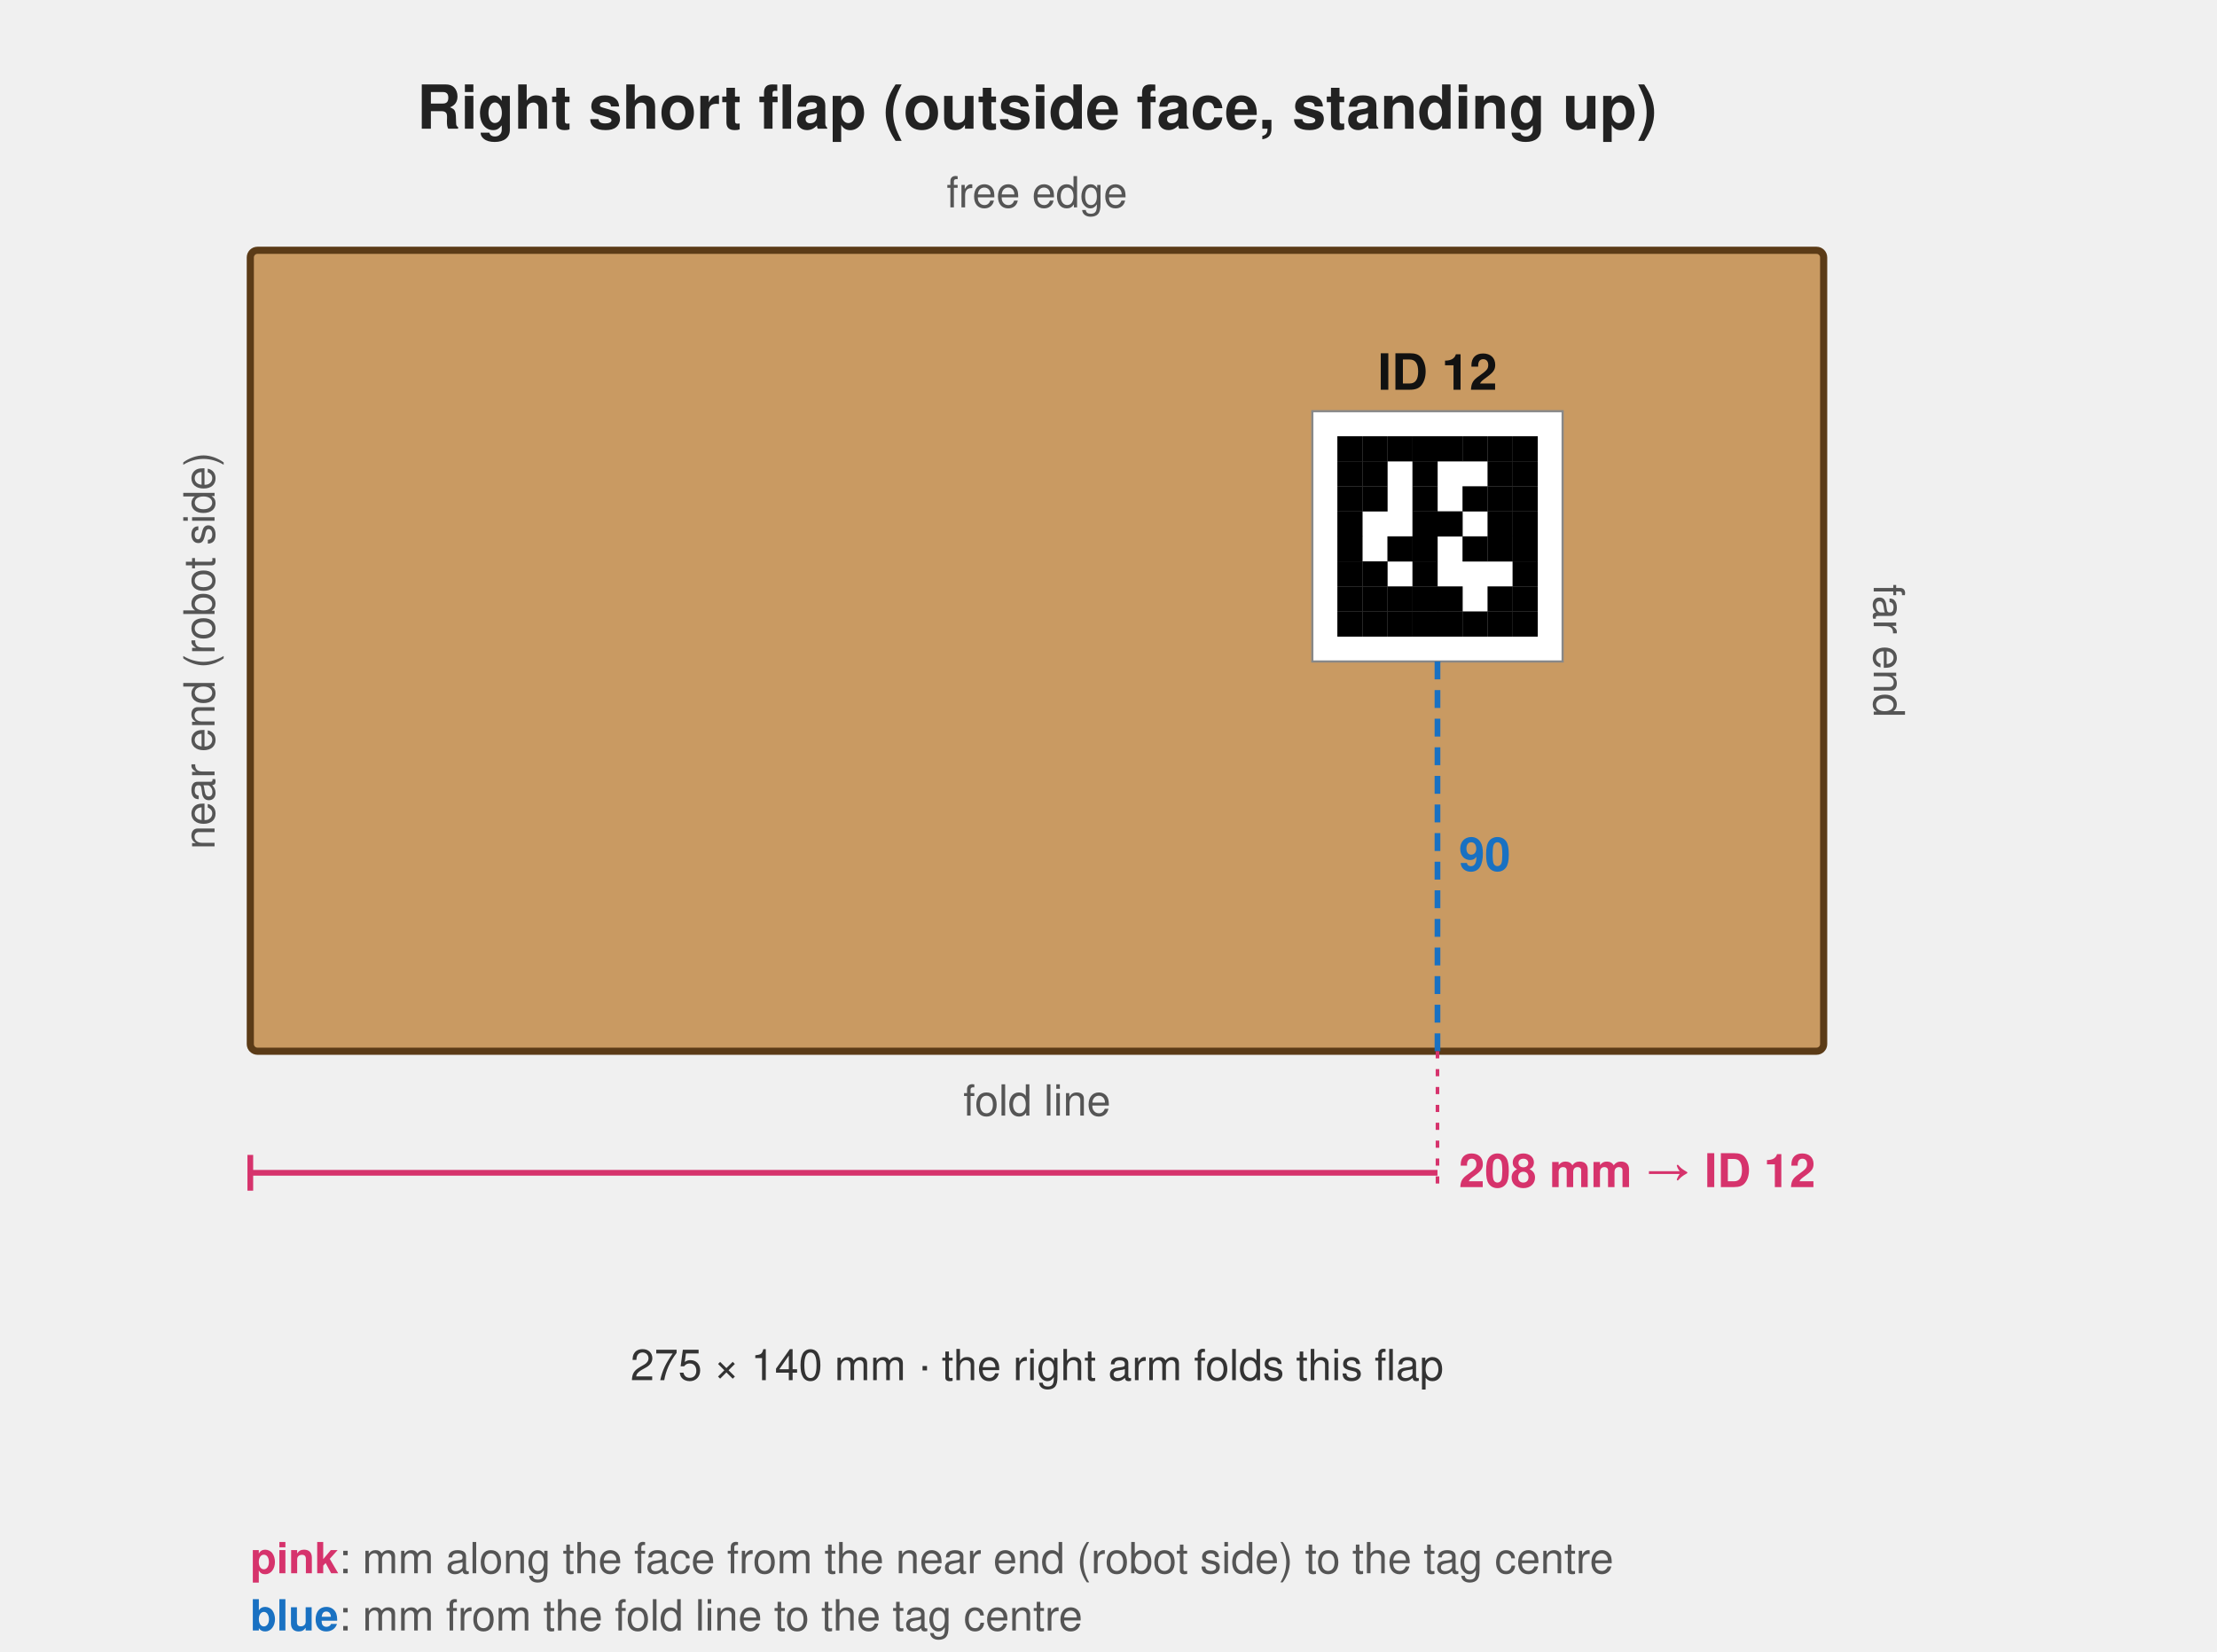
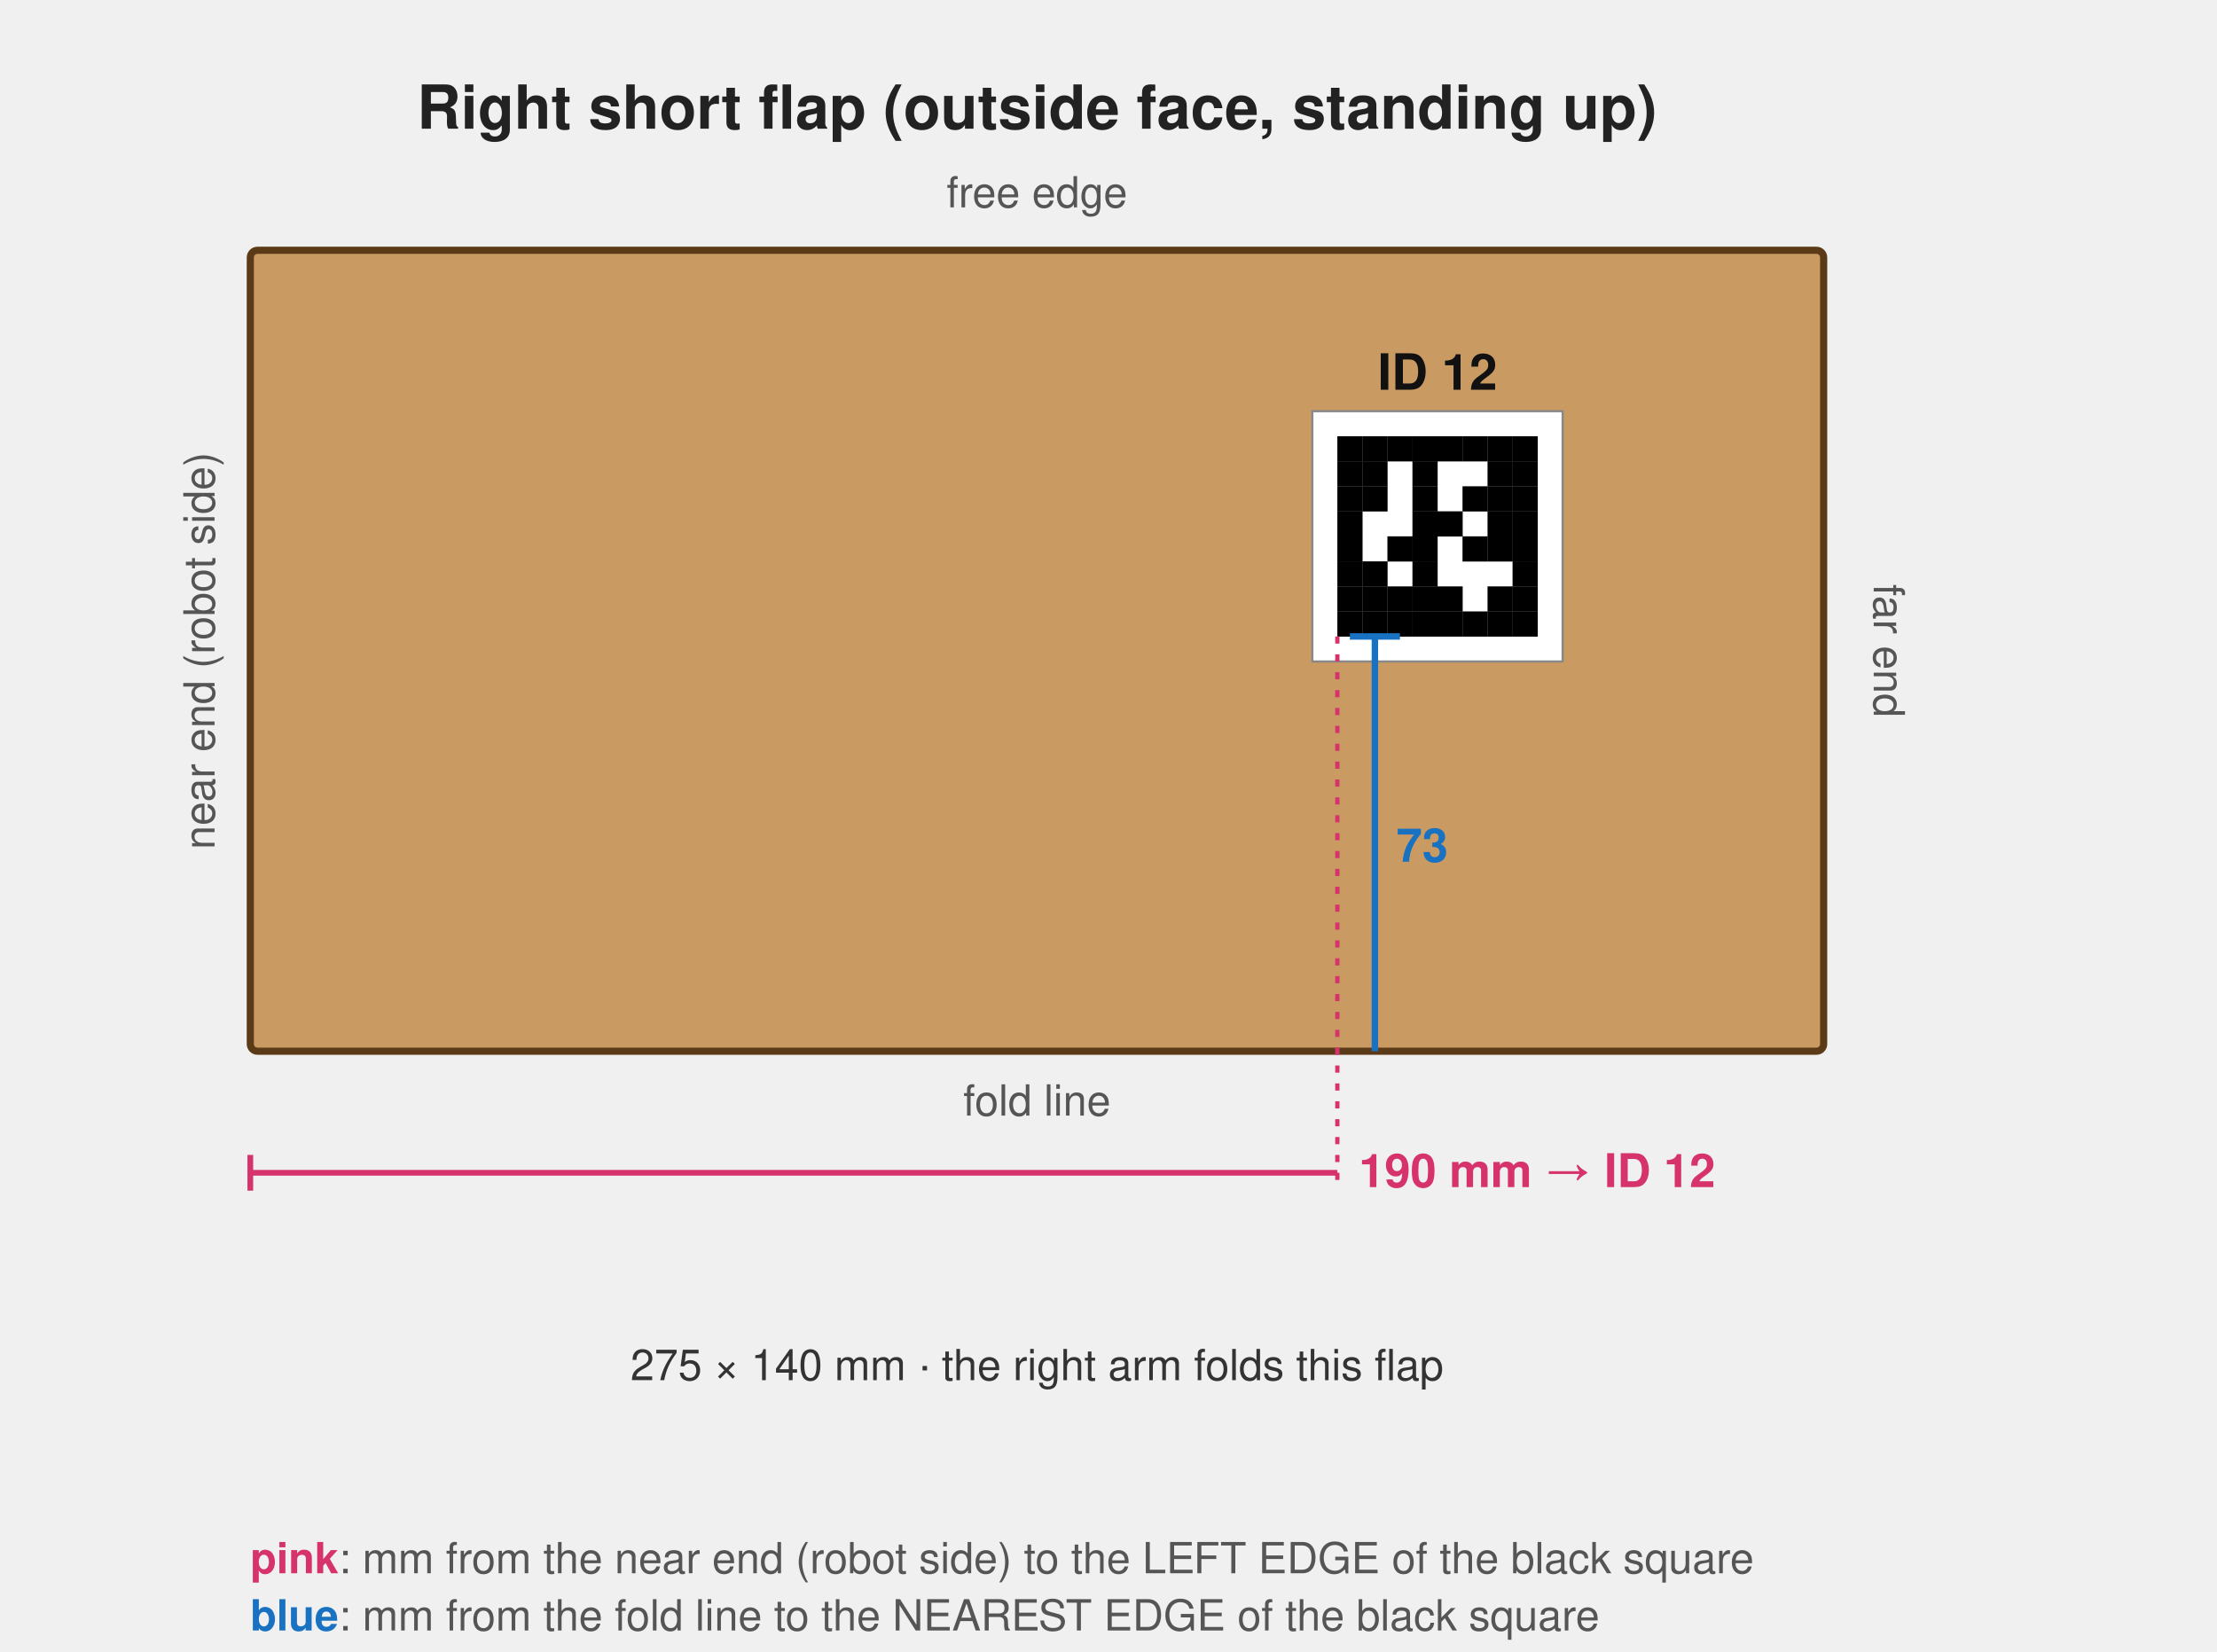
<svg xmlns="http://www.w3.org/2000/svg" viewBox="0 0 620 462" font-family="Helvetica,Arial,sans-serif">
  <rect x="70" y="70" width="440.0" height="224.0" fill="#c99a62" stroke="#5b3b17" stroke-width="2" rx="2" />
  <text x="290.0" y="36" font-size="17" font-weight="700" text-anchor="middle" fill="#222">Right short flap (outside face, standing up)</text>
  <text x="290.0" y="58" font-size="12" text-anchor="middle" fill="#555">free edge</text>
  <text x="290.0" y="312.0" font-size="12" text-anchor="middle" fill="#555">fold line</text>
  <text x="60" y="182.0" font-size="12" text-anchor="middle" fill="#555" transform="rotate(-90 60 182.0)">near end (robot side)</text>
  <text x="524.0" y="182.0" font-size="12" text-anchor="middle" fill="#555" transform="rotate(90 524.0 182.0)">far end</text>
  <text x="290.0" y="386.0" font-size="12" text-anchor="middle" fill="#333">275 × 140 mm · the right arm folds this flap</text>
  <rect x="367.0" y="115.0" width="70.0" height="70.0" fill="white" stroke="#888" stroke-width="0.6" />
  <rect x="374.00" y="122.00" width="7.05" height="7.05" fill="black" />
  <rect x="381.00" y="122.00" width="7.05" height="7.05" fill="black" />
  <rect x="388.00" y="122.00" width="7.05" height="7.05" fill="black" />
  <rect x="395.00" y="122.00" width="7.05" height="7.05" fill="black" />
  <rect x="402.00" y="122.00" width="7.05" height="7.05" fill="black" />
  <rect x="409.00" y="122.00" width="7.05" height="7.05" fill="black" />
  <rect x="416.00" y="122.00" width="7.05" height="7.05" fill="black" />
  <rect x="423.00" y="122.00" width="7.05" height="7.05" fill="black" />
  <rect x="374.00" y="129.00" width="7.05" height="7.05" fill="black" />
  <rect x="381.00" y="129.00" width="7.05" height="7.05" fill="black" />
  <rect x="395.00" y="129.00" width="7.05" height="7.05" fill="black" />
  <rect x="416.00" y="129.00" width="7.05" height="7.05" fill="black" />
  <rect x="423.00" y="129.00" width="7.05" height="7.05" fill="black" />
  <rect x="374.00" y="136.00" width="7.05" height="7.05" fill="black" />
  <rect x="381.00" y="136.00" width="7.05" height="7.05" fill="black" />
  <rect x="395.00" y="136.00" width="7.05" height="7.05" fill="black" />
  <rect x="409.00" y="136.00" width="7.05" height="7.05" fill="black" />
  <rect x="416.00" y="136.00" width="7.05" height="7.05" fill="black" />
  <rect x="423.00" y="136.00" width="7.05" height="7.05" fill="black" />
  <rect x="374.00" y="143.00" width="7.05" height="7.05" fill="black" />
  <rect x="395.00" y="143.00" width="7.05" height="7.05" fill="black" />
  <rect x="402.00" y="143.00" width="7.05" height="7.05" fill="black" />
  <rect x="416.00" y="143.00" width="7.05" height="7.05" fill="black" />
  <rect x="423.00" y="143.00" width="7.05" height="7.05" fill="black" />
  <rect x="374.00" y="150.00" width="7.05" height="7.05" fill="black" />
  <rect x="388.00" y="150.00" width="7.05" height="7.05" fill="black" />
  <rect x="395.00" y="150.00" width="7.05" height="7.05" fill="black" />
  <rect x="409.00" y="150.00" width="7.05" height="7.05" fill="black" />
  <rect x="416.00" y="150.00" width="7.05" height="7.05" fill="black" />
  <rect x="423.00" y="150.00" width="7.05" height="7.05" fill="black" />
  <rect x="374.00" y="157.00" width="7.05" height="7.05" fill="black" />
  <rect x="381.00" y="157.00" width="7.05" height="7.05" fill="black" />
  <rect x="395.00" y="157.00" width="7.05" height="7.05" fill="black" />
  <rect x="423.00" y="157.00" width="7.05" height="7.05" fill="black" />
  <rect x="374.00" y="164.00" width="7.05" height="7.05" fill="black" />
  <rect x="381.00" y="164.00" width="7.05" height="7.05" fill="black" />
  <rect x="388.00" y="164.00" width="7.05" height="7.05" fill="black" />
  <rect x="395.00" y="164.00" width="7.05" height="7.05" fill="black" />
  <rect x="402.00" y="164.00" width="7.05" height="7.05" fill="black" />
  <rect x="416.00" y="164.00" width="7.05" height="7.05" fill="black" />
  <rect x="423.00" y="164.00" width="7.05" height="7.05" fill="black" />
  <rect x="374.00" y="171.00" width="7.05" height="7.05" fill="black" />
  <rect x="381.00" y="171.00" width="7.05" height="7.05" fill="black" />
  <rect x="388.00" y="171.00" width="7.05" height="7.05" fill="black" />
  <rect x="395.00" y="171.00" width="7.05" height="7.05" fill="black" />
  <rect x="402.00" y="171.00" width="7.05" height="7.05" fill="black" />
  <rect x="409.00" y="171.00" width="7.05" height="7.05" fill="black" />
  <rect x="416.00" y="171.00" width="7.05" height="7.05" fill="black" />
  <rect x="423.00" y="171.00" width="7.05" height="7.05" fill="black" />
-   <line x1="402.0" y1="294.0" x2="402.0" y2="185.0" stroke="#1971c2" stroke-width="1.6" stroke-dasharray="5 3" />
-   <text x="408.0" y="243.5" font-size="13" font-weight="700" fill="#1971c2">90</text>
-   <line x1="70" y1="328.0" x2="402.0" y2="328.0" stroke="#d6336c" stroke-width="1.6" />
+   <line x1="384.5" y1="294.0" x2="384.5" y2="178.0" stroke="#1971c2" stroke-width="1.8" />
+   <line x1="377.5" y1="178.0" x2="391.5" y2="178.0" stroke="#1971c2" stroke-width="1.8" />
+   <text x="390.5" y="241.0" font-size="13" font-weight="700" fill="#1971c2">73</text>
+   <line x1="70" y1="328.0" x2="374.0" y2="328.0" stroke="#d6336c" stroke-width="1.6" />
  <line x1="70" y1="323.0" x2="70" y2="333.0" stroke="#d6336c" stroke-width="1.6" />
-   <line x1="402.0" y1="294.0" x2="402.0" y2="333.0" stroke="#d6336c" stroke-width="1" stroke-dasharray="2 3" />
-   <text x="408.0" y="332.0" font-size="13" font-weight="700" fill="#d6336c">208 mm → ID 12</text>
+   <line x1="374.0" y1="178.0" x2="374.0" y2="333.0" stroke="#d6336c" stroke-width="1.2" stroke-dasharray="2 3" />
+   <text x="380.0" y="332.0" font-size="13" font-weight="700" fill="#d6336c">190 mm → ID 12</text>
  <text x="402.0" y="109.0" font-size="14" font-weight="700" text-anchor="middle" fill="#111">ID 12</text>
  <text x="70" y="440" font-size="12" fill="#555">
-     <tspan fill="#d6336c" font-weight="700">pink</tspan>: mm along the face from the near end (robot side) to the tag centre</text>
+     <tspan fill="#d6336c" font-weight="700">pink</tspan>: mm from the near end (robot side) to the LEFT EDGE of the black square</text>
  <text x="70" y="456" font-size="12" fill="#555">
-     <tspan fill="#1971c2" font-weight="700">blue</tspan>: mm from the fold line to the tag centre</text>
+     <tspan fill="#1971c2" font-weight="700">blue</tspan>: mm from the fold line to the NEAREST EDGE of the black square</text>
</svg>
